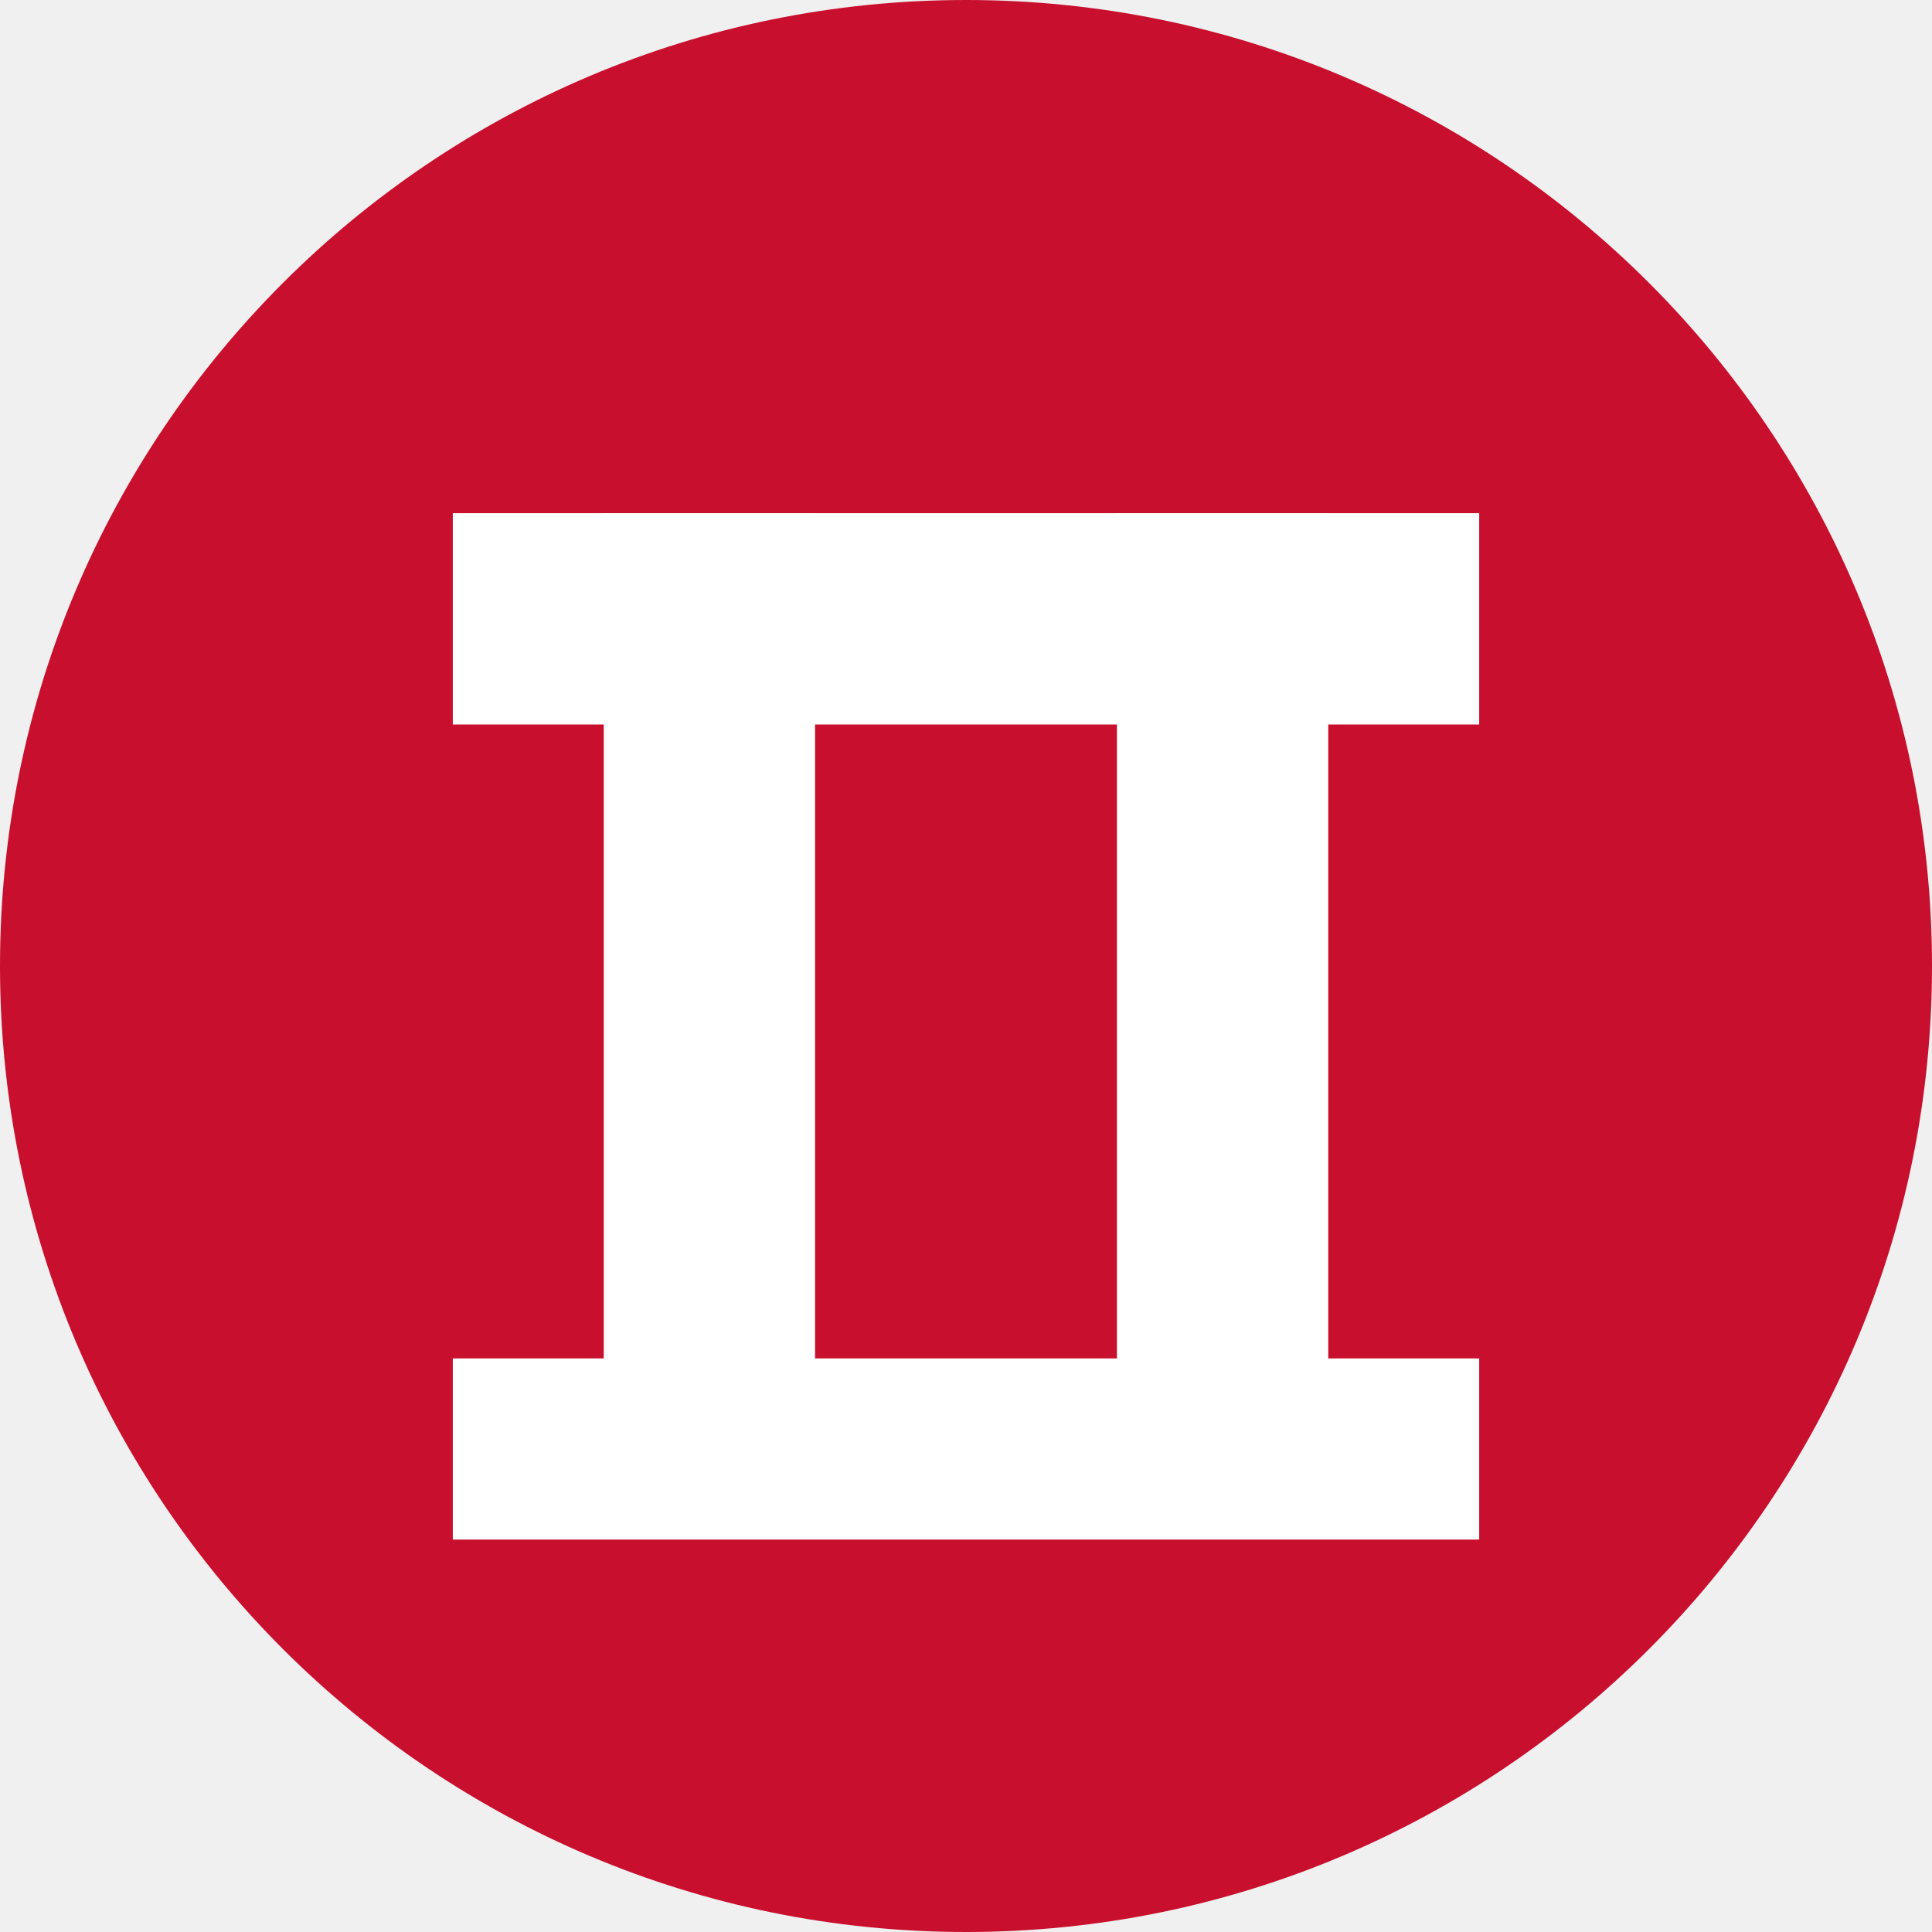
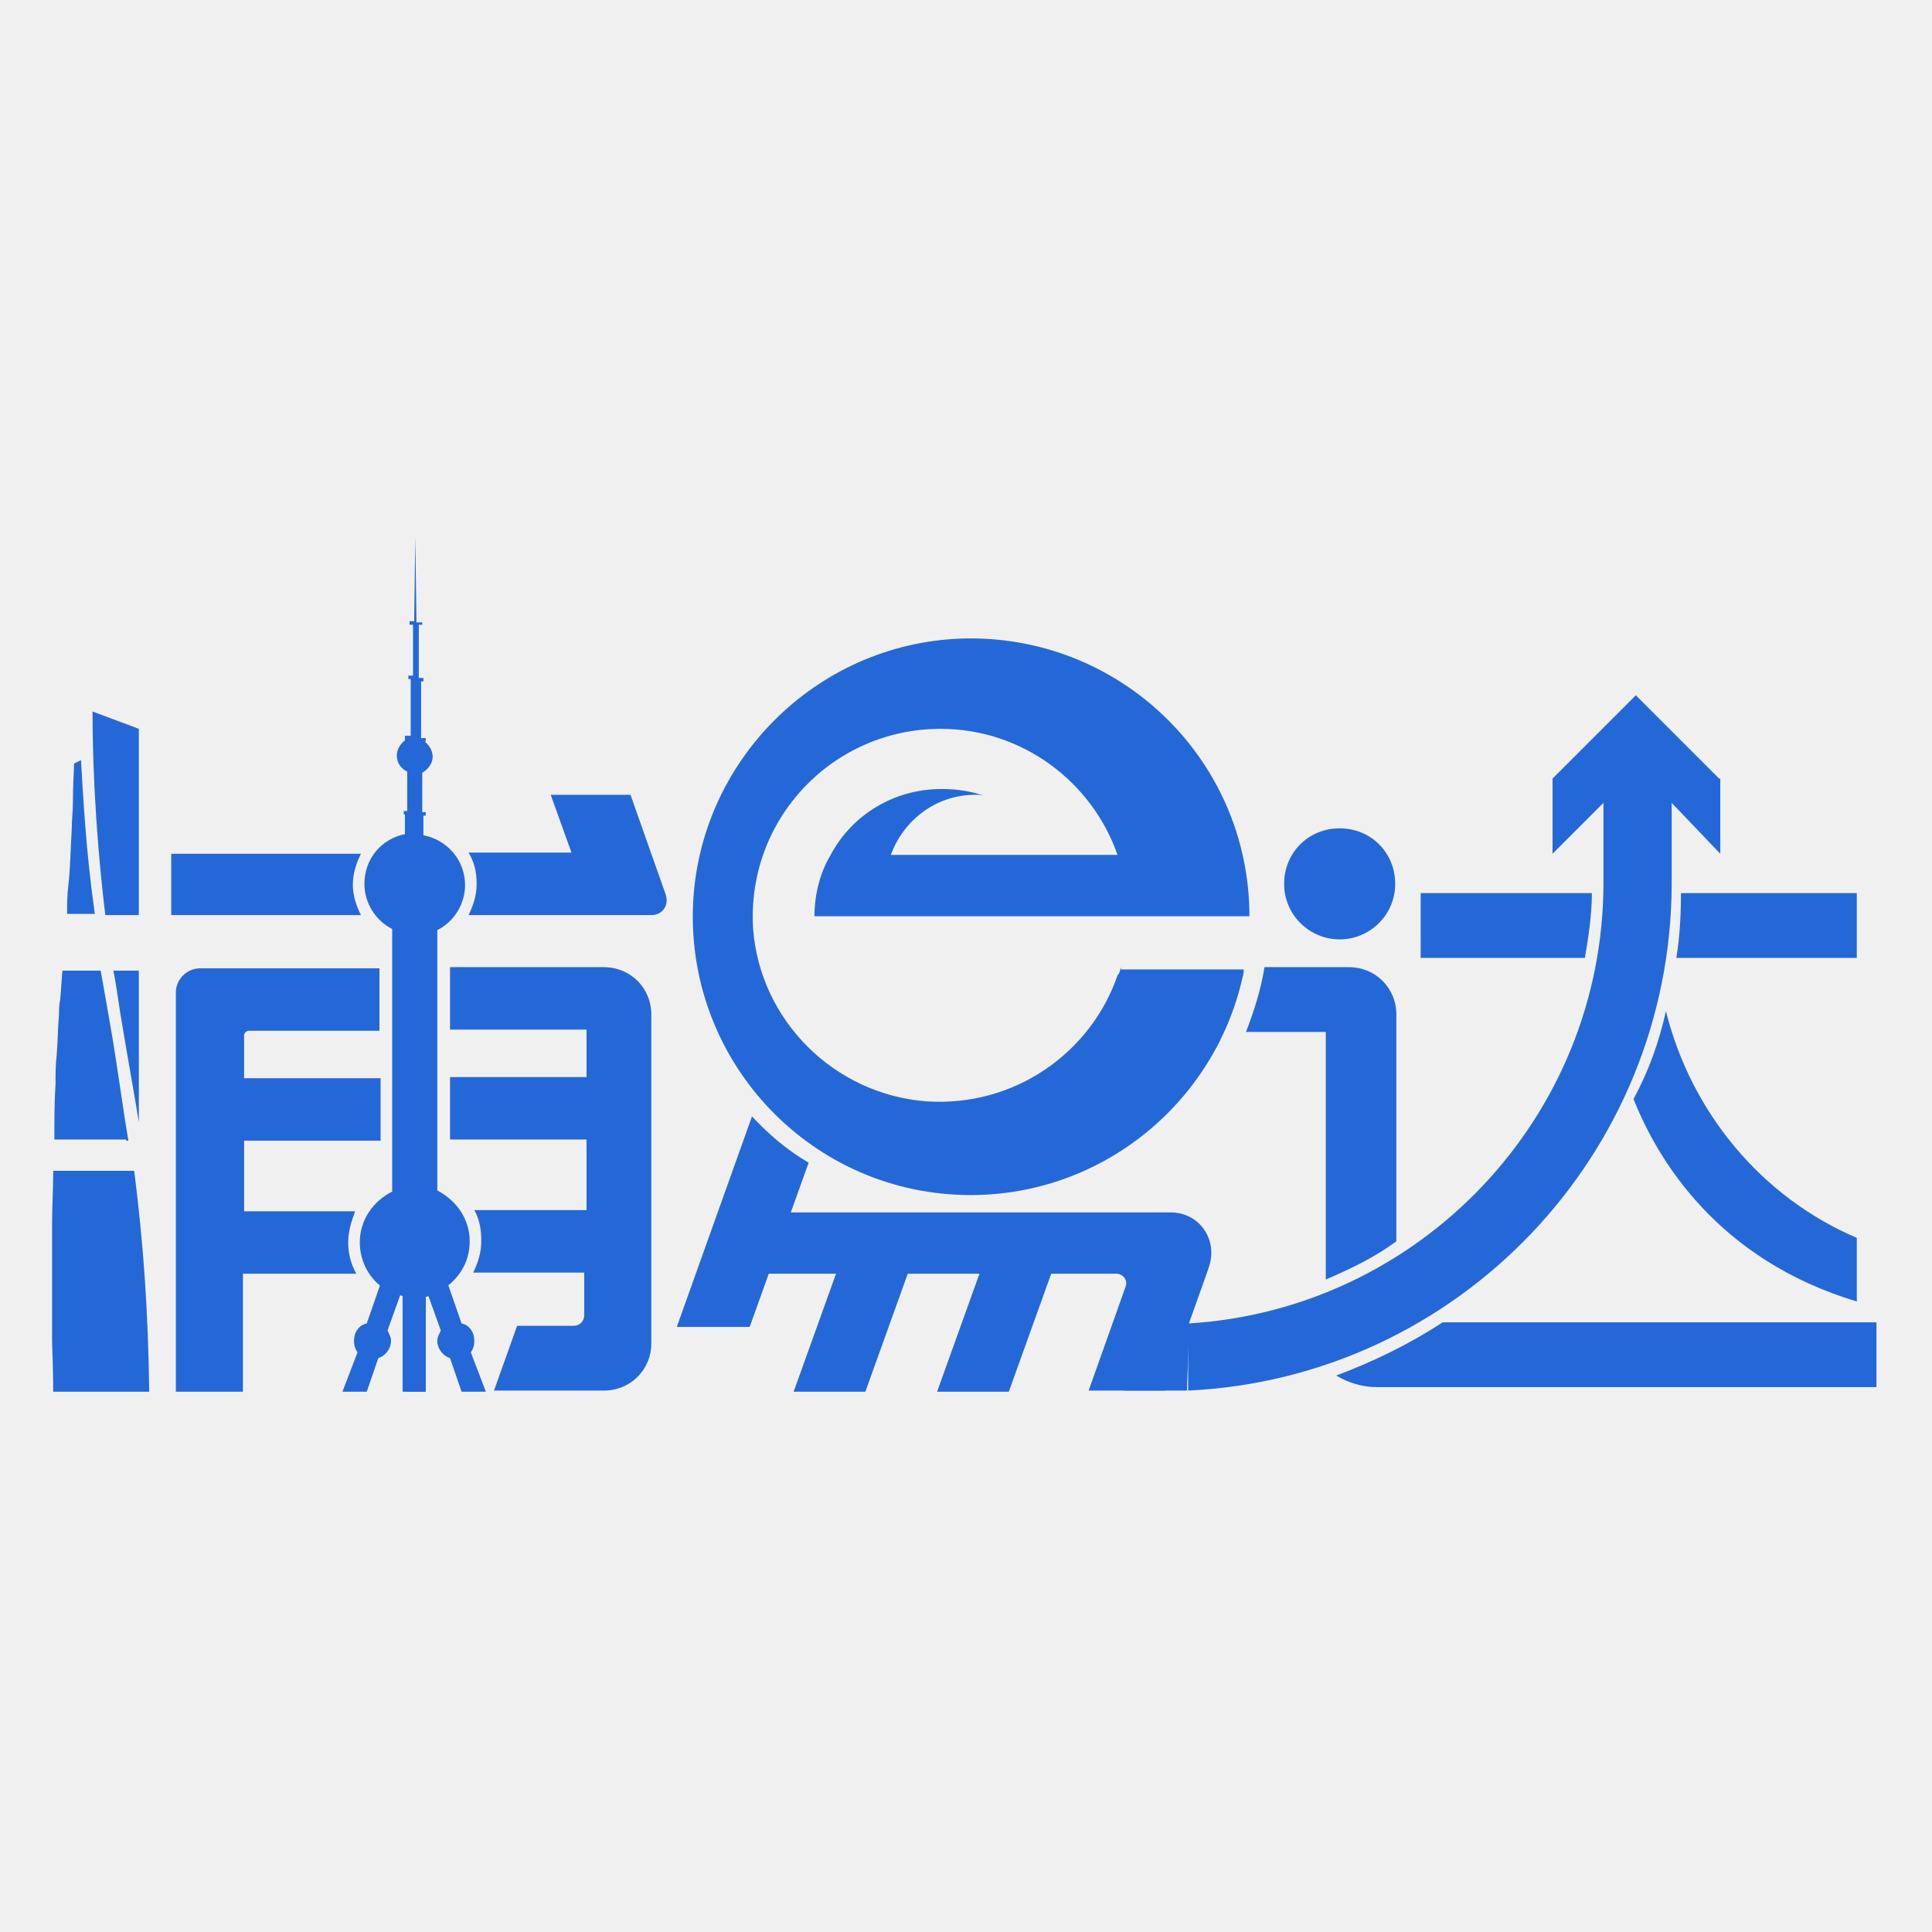
- <svg xmlns="http://www.w3.org/2000/svg" viewBox="0 0 64 64">
-   <circle cx="32" cy="32" r="32" fill="#C8102E" />
-   <rect x="15" y="17" width="34" height="7" fill="#fff" />
-   <rect x="20" y="17" width="7" height="32" fill="#fff" />
-   <rect x="37" y="17" width="7" height="32" fill="#fff" />
-   <rect x="15" y="45" width="17" height="6" fill="#fff" />
-   <rect x="32" y="45" width="17" height="6" fill="#fff" />
+ <svg xmlns="http://www.w3.org/2000/svg" viewBox="-4 -45 167 167">
+   <style>.st0{fill:#2468D8}</style>
+   <g>
+     <g>
+       <g>
+         <path class="st0" d="M82.1,61.1L77,75.3h6.2l4.6-12.8c-0.8-0.5-1.5-0.9-2.2-1.4C85.7,61.1,82.1,61.1,82.1,61.1z" />
+         <path class="st0" d="M111.8,36.2c2.6,0,4.8-2.1,4.8-4.8s-2.1-4.8-4.8-4.8s-4.8,2.1-4.8,4.8S109.2,36.2,111.8,36.2z" />
+         <path class="st0" d="M140.9,37.8h15.6v-5.6h-15.2C141.3,34.1,141.2,36,140.9,37.8z" />
+         <path class="st0" d="M133.6,32.2h-14.8v5.6H133C133.3,36,133.6,34.1,133.6,32.2z" />
+         <path class="st0" d="M36,72.7c0.1-0.2,0.2-0.5,0.2-0.7c0-0.6-0.4-1-0.9-1.1L34.3,67l-0.1-0.5c1.4-0.9,2.4-2.3,2.4-4.2     c0-1.9-1.1-3.5-2.8-4.4V35.4c1.4-0.7,2.4-2.2,2.4-3.9c0-2.1-1.5-3.9-3.6-4.3v-1.7h0.2v-0.3h-0.3v-3.4c0.5-0.3,0.9-0.8,0.9-1.4     c0-0.5-0.3-1-0.7-1.3h0.1v-0.3h-0.4v-4.9h0.2v-0.3h-0.4V9h0.3V8.8H32l-0.1-7.4l-0.1,7.3h-0.4V9h0.3v4.4h-0.4v0.3h0.2v4.9h-0.5V19     H31c-0.4,0.3-0.7,0.8-0.7,1.3c0,0.6,0.3,1.1,0.9,1.4v3.4h-0.3v0.3H31v1.7c-2,0.4-3.5,2.1-3.5,4.3c0,1.7,1,3.2,2.4,3.9v22.7     c-1.6,0.8-2.8,2.4-2.8,4.4c0,1.7,0.9,3.3,2.3,4.1l1.3,0.5c0.1,0,0.3,0.1,0.3,0.1v8.2h1.8v-8.2c0.1,0,0.3-0.1,0.3-0.1l3.9,8.2     l-0.9-2.5L36,72.7z" />
+         <path class="st0" d="M26.5,31.5c0-1,0.3-1.9,0.7-2.7H10.8v5.3h16.4C26.8,33.3,26.5,32.4,26.5,31.5z" />
+         <path class="st0" d="M7.6,56.2H0.6c0,1.5-0.1,3.2-0.1,4.7c0,0.9,0,1.8,0,2.7c0,1.6,0,3.2,0,4.6c0,1,0,1.9,0,2.7     c0.1,2.7,0.1,4.4,0.1,4.4h8.3C8.8,68.2,8.4,62.5,7.6,56.2z" />
+         <path class="st0" d="M6.8,53.6h0.3c-0.5-2.9-0.9-6.1-1.5-9.6c-0.3-1.8-0.6-3.4-0.9-5.1H1.4c-0.1,0.9-0.1,1.6-0.2,2.5     c-0.1,0.5-0.1,0.9-0.1,1.3C1,43.7,1,45,0.9,46.2c-0.1,0.8-0.1,1.6-0.1,2.5c-0.1,1.5-0.1,3.1-0.1,4.8h6.2V53.6z" />
+         <path class="st0" d="M5.8,38.9c0.3,1.5,0.5,3.2,0.8,4.9c0.5,3,1,5.7,1.4,8.2V38.9H5.8z" />
+         <path class="st0" d="M3,20.7L2.4,21c0,0.6-0.1,1.9-0.1,3.4c0,0.7-0.1,1.5-0.1,2.3c-0.1,1.5-0.1,3.2-0.3,4.9     c-0.1,0.8-0.1,1.5-0.1,2.4h2.4C3.4,28.4,3.2,23.9,3,20.7z" />
+         <path class="st0" d="M6.1,34.1H8V18l-4-1.5c0,2.9,0.1,9.2,1.1,17.6C5.1,34.1,6.1,34.1,6.1,34.1z" />
+         <path class="st0" d="M26.8,65.1c-0.5-0.9-0.7-1.8-0.7-2.7c0-1,0.3-1.9,0.6-2.7h-9.6v-6.1h11.8v-5.4H17.1v-3.7     c0-0.2,0.2-0.4,0.4-0.4h11.3v-5.4H13.3c-1.1,0-2.1,0.9-2.1,2.1v34.5h5.8V65.1H26.8z" />
+         <path class="st0" d="M92.9,38.6c-0.1,0.3-0.1,0.5-0.3,0.7c-2.3,6.7-8.9,11.4-16.5,10.9c-8-0.6-14.4-7-15-14.9     C60.5,25.8,68,18,77.3,18c7.1,0,13.1,4.6,15.3,10.9H73c1.1-3,3.9-5.2,7.3-5.2c0.3,0,0.5,0,0.8,0.1c-1.1-0.4-2.4-0.6-3.7-0.6     c-4.2,0-7.8,2.3-9.6,5.7c-0.9,1.5-1.4,3.4-1.4,5.3H104c0-13.6-11.3-24.5-25-24c-12.5,0.5-22.6,10.6-23.1,23.1     c-0.5,13.7,10.4,25,24,25c11.5,0,21.1-8.1,23.5-18.8c0.1-0.3,0.1-0.5,0.1-0.7H92.9L92.9,38.6L92.9,38.6z" />
+         <path class="st0" d="M32.8,65.9h-2v9.4h2V65.9z" />
+         <path class="st0" d="M38,75.3l-1.3-3.4c0.2-0.3,0.3-0.6,0.3-1c0-0.8-0.5-1.4-1.1-1.5l-2.5-7.2h-2.1l2.8,7.8     c-0.1,0.3-0.3,0.5-0.3,0.9c0,0.7,0.5,1.3,1.1,1.5l1,2.9H38z" />
+         <path class="st0" d="M25.6,75.3l1.3-3.4c-0.2-0.3-0.3-0.6-0.3-1c0-0.8,0.5-1.4,1.1-1.5l2.5-7.2h2.1L29.5,70     c0.1,0.3,0.3,0.5,0.3,0.9c0,0.7-0.5,1.3-1.1,1.5l-1,2.9h-2L25.6,75.3L25.6,75.3z" />
+         <path class="st0" d="M93.2,75.2h5.4l0.2-5.8h-5.6V75.2z" />
+         <path class="st0" d="M69.7,61.1l-5.1,14.2h6.2l4.6-12.8c-0.8-0.5-1.5-0.9-2.2-1.4C73.3,61.1,69.7,61.1,69.7,61.1z" />
+         <path class="st0" d="M97.2,59.8H63L61,65.1h31.5c0.6,0,1,0.6,0.8,1.1l-3.2,9h6.6l3.6-10.1l0.2-0.6     C101.3,62.2,99.7,59.8,97.2,59.8z" />
+         <path class="st0" d="M34.9,44h11.8v4.1H34.9v5.4h11.8v6.1H37c0.5,0.9,0.6,1.8,0.6,2.7c0,1-0.3,1.9-0.7,2.7h9.6v3.7     c0,0.5-0.4,0.9-0.9,0.9h-4.9l-2,5.6h9.5c2.3,0,4.1-1.8,4.1-4.1V42.7c0-2.3-1.8-4.1-4.1-4.1H34.9V44z" />
+         <path class="st0" d="M53.5,32.2l-3-8.5h-6.9l1.8,5h-8.9c0.5,0.8,0.7,1.7,0.7,2.7s-0.3,1.9-0.7,2.7h15.8     C53.3,34.1,53.9,33.2,53.5,32.2z" />
+         <path class="st0" d="M61,51.5l-6.5,18.2h6.3l5.1-14.2C64,54.4,62.4,53,61,51.5z" />
+         <path class="st0" d="M140,42.4c-0.6,2.7-1.5,5.2-2.8,7.6c2.1,5.3,7.3,13.9,19.3,17.5V62C148.3,58.5,142.2,51.2,140,42.4z" />
+         <path class="st0" d="M110.6,65.6c2.1-0.9,4.2-1.9,6.1-3.3V42.7c0-2.3-1.8-4.1-4.1-4.1h-7.3c-0.3,1.9-0.9,3.8-1.6,5.6h6.9V65.6z" />
+         <path class="st0" d="M120.7,69.3c-2.9,1.9-6,3.4-9.2,4.6c1,0.6,2.2,1,3.5,1h43.2v-5.6H120.7z" />
+         <path class="st0" d="M144.6,22.3l-7.2-7.2l-7.2,7.2v6.5l4.4-4.4v6.9c0,20.3-15.9,36.9-35.9,38.1v5.8     c23.3-1.1,41.8-20.4,41.8-43.9v-6.9l4.2,4.4V22.3z" />
+       </g>
+     </g>
+   </g>
</svg>
